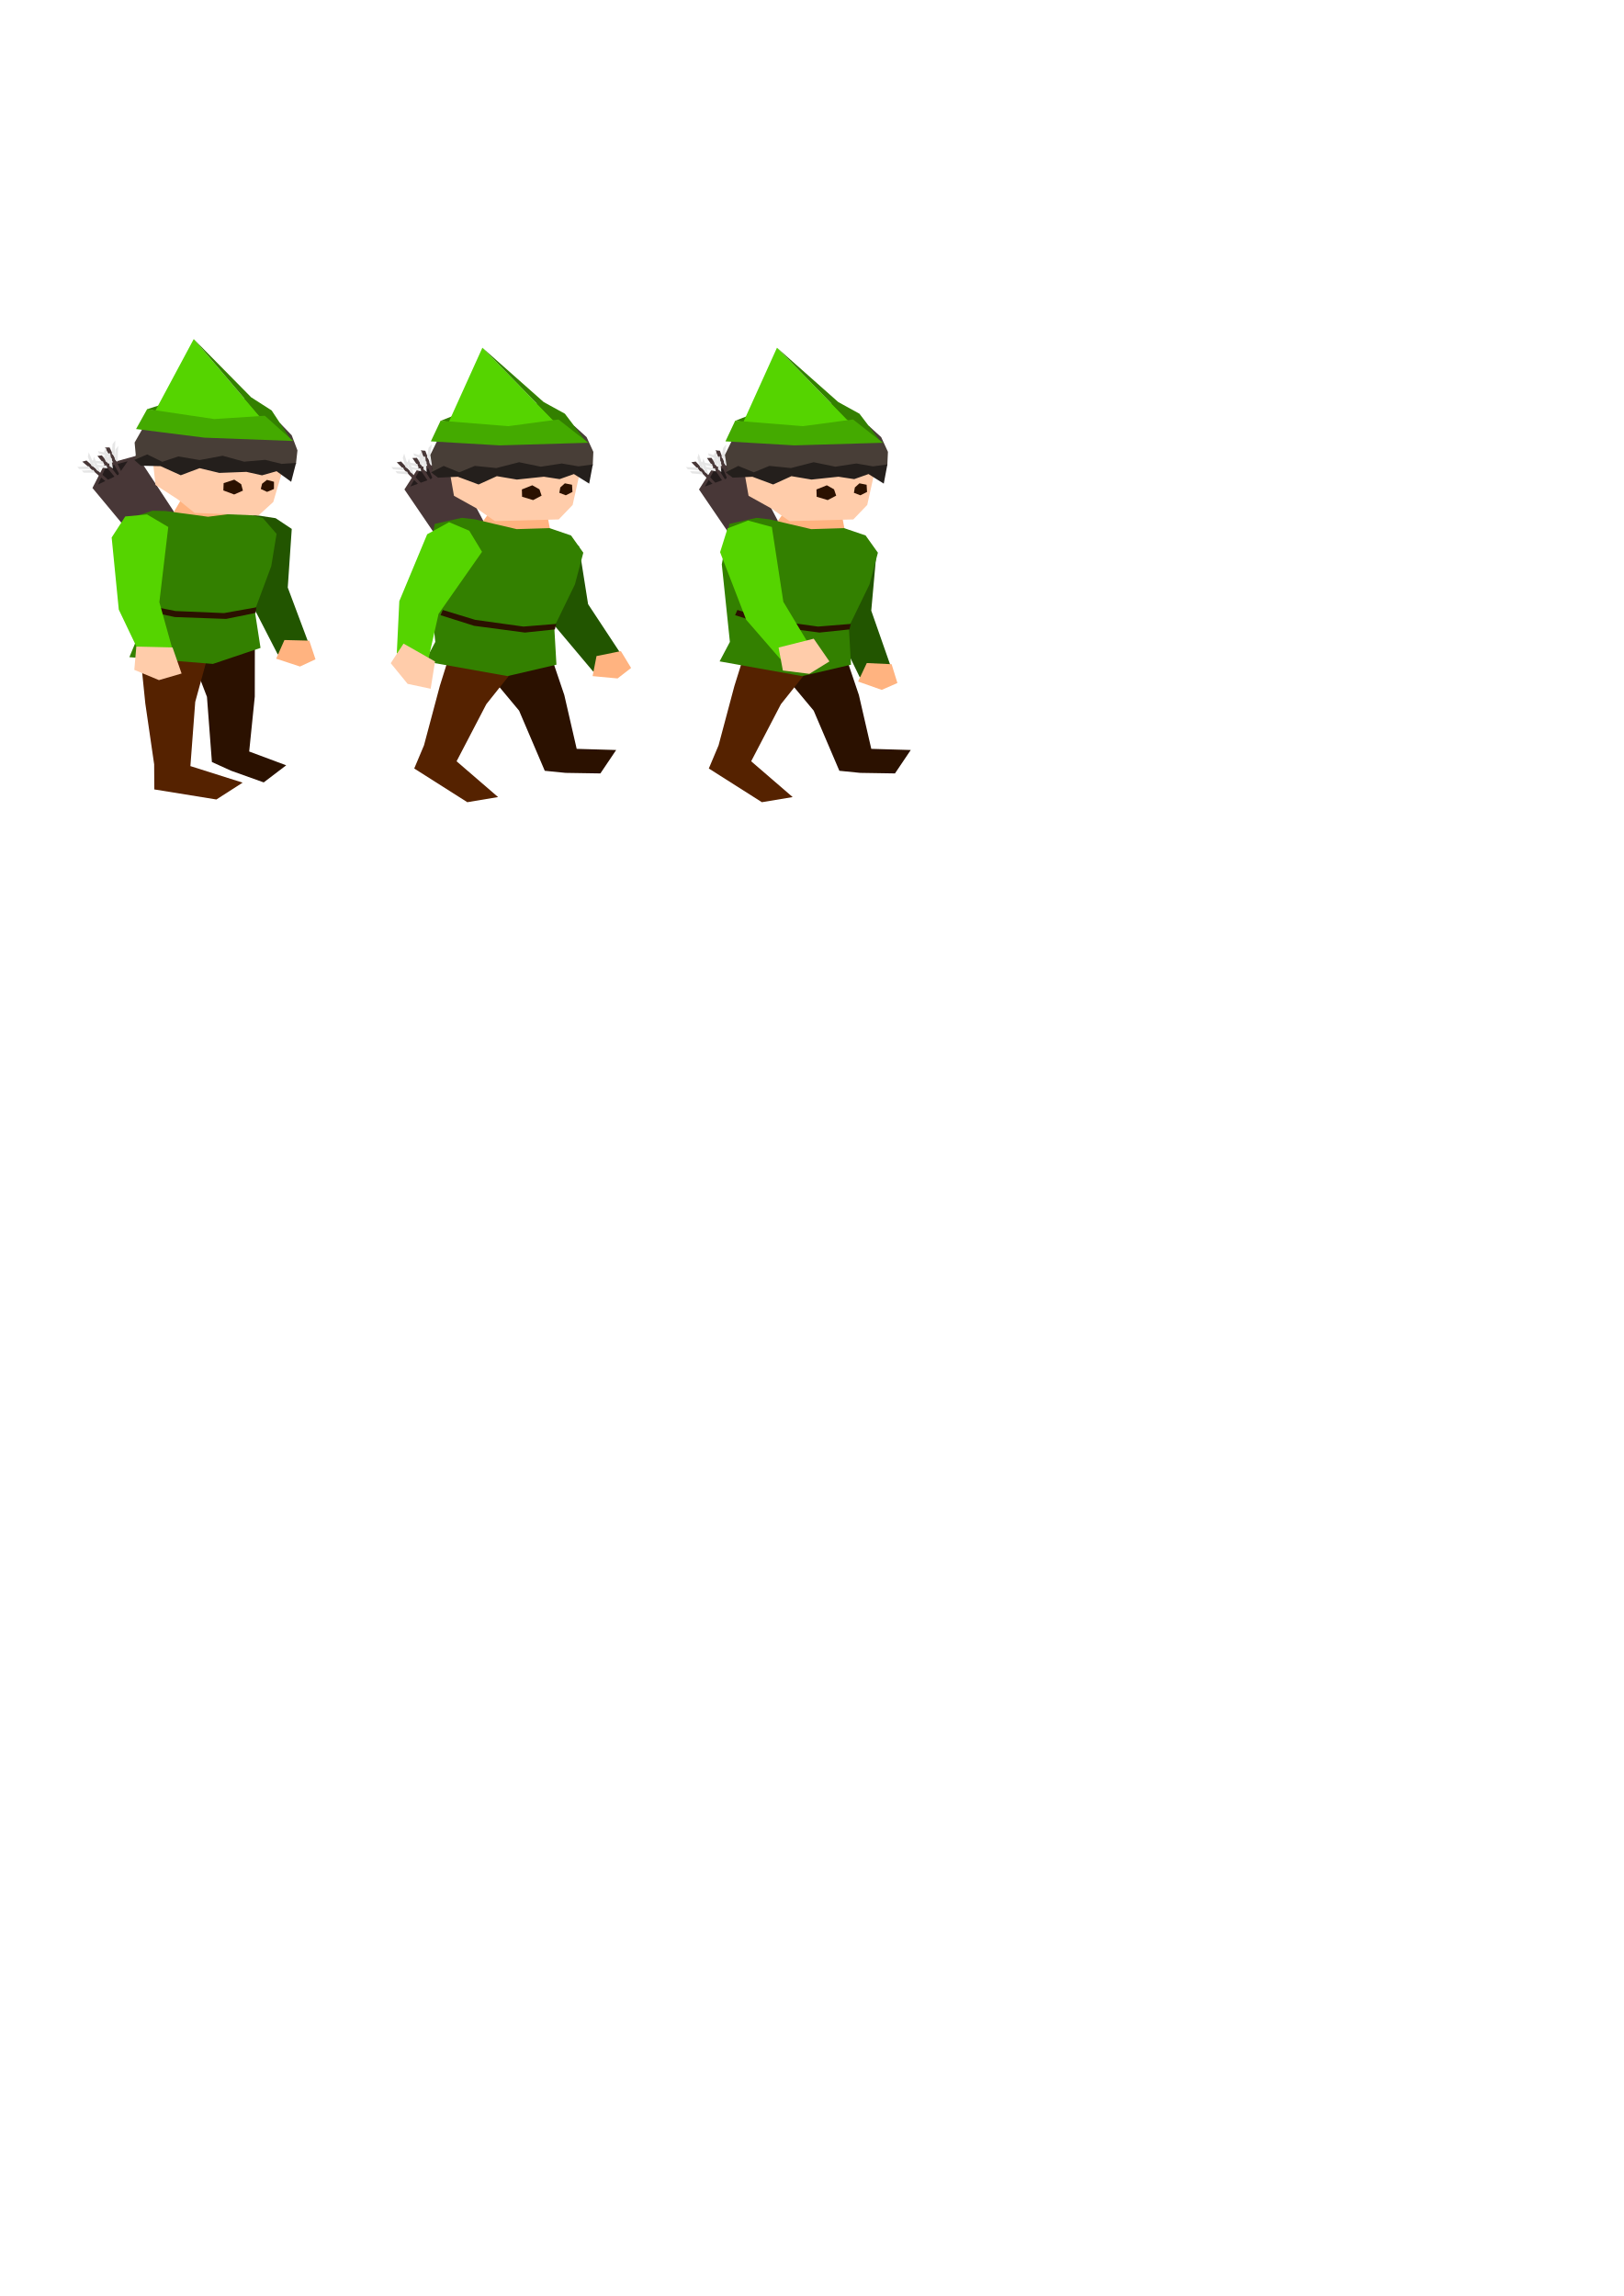
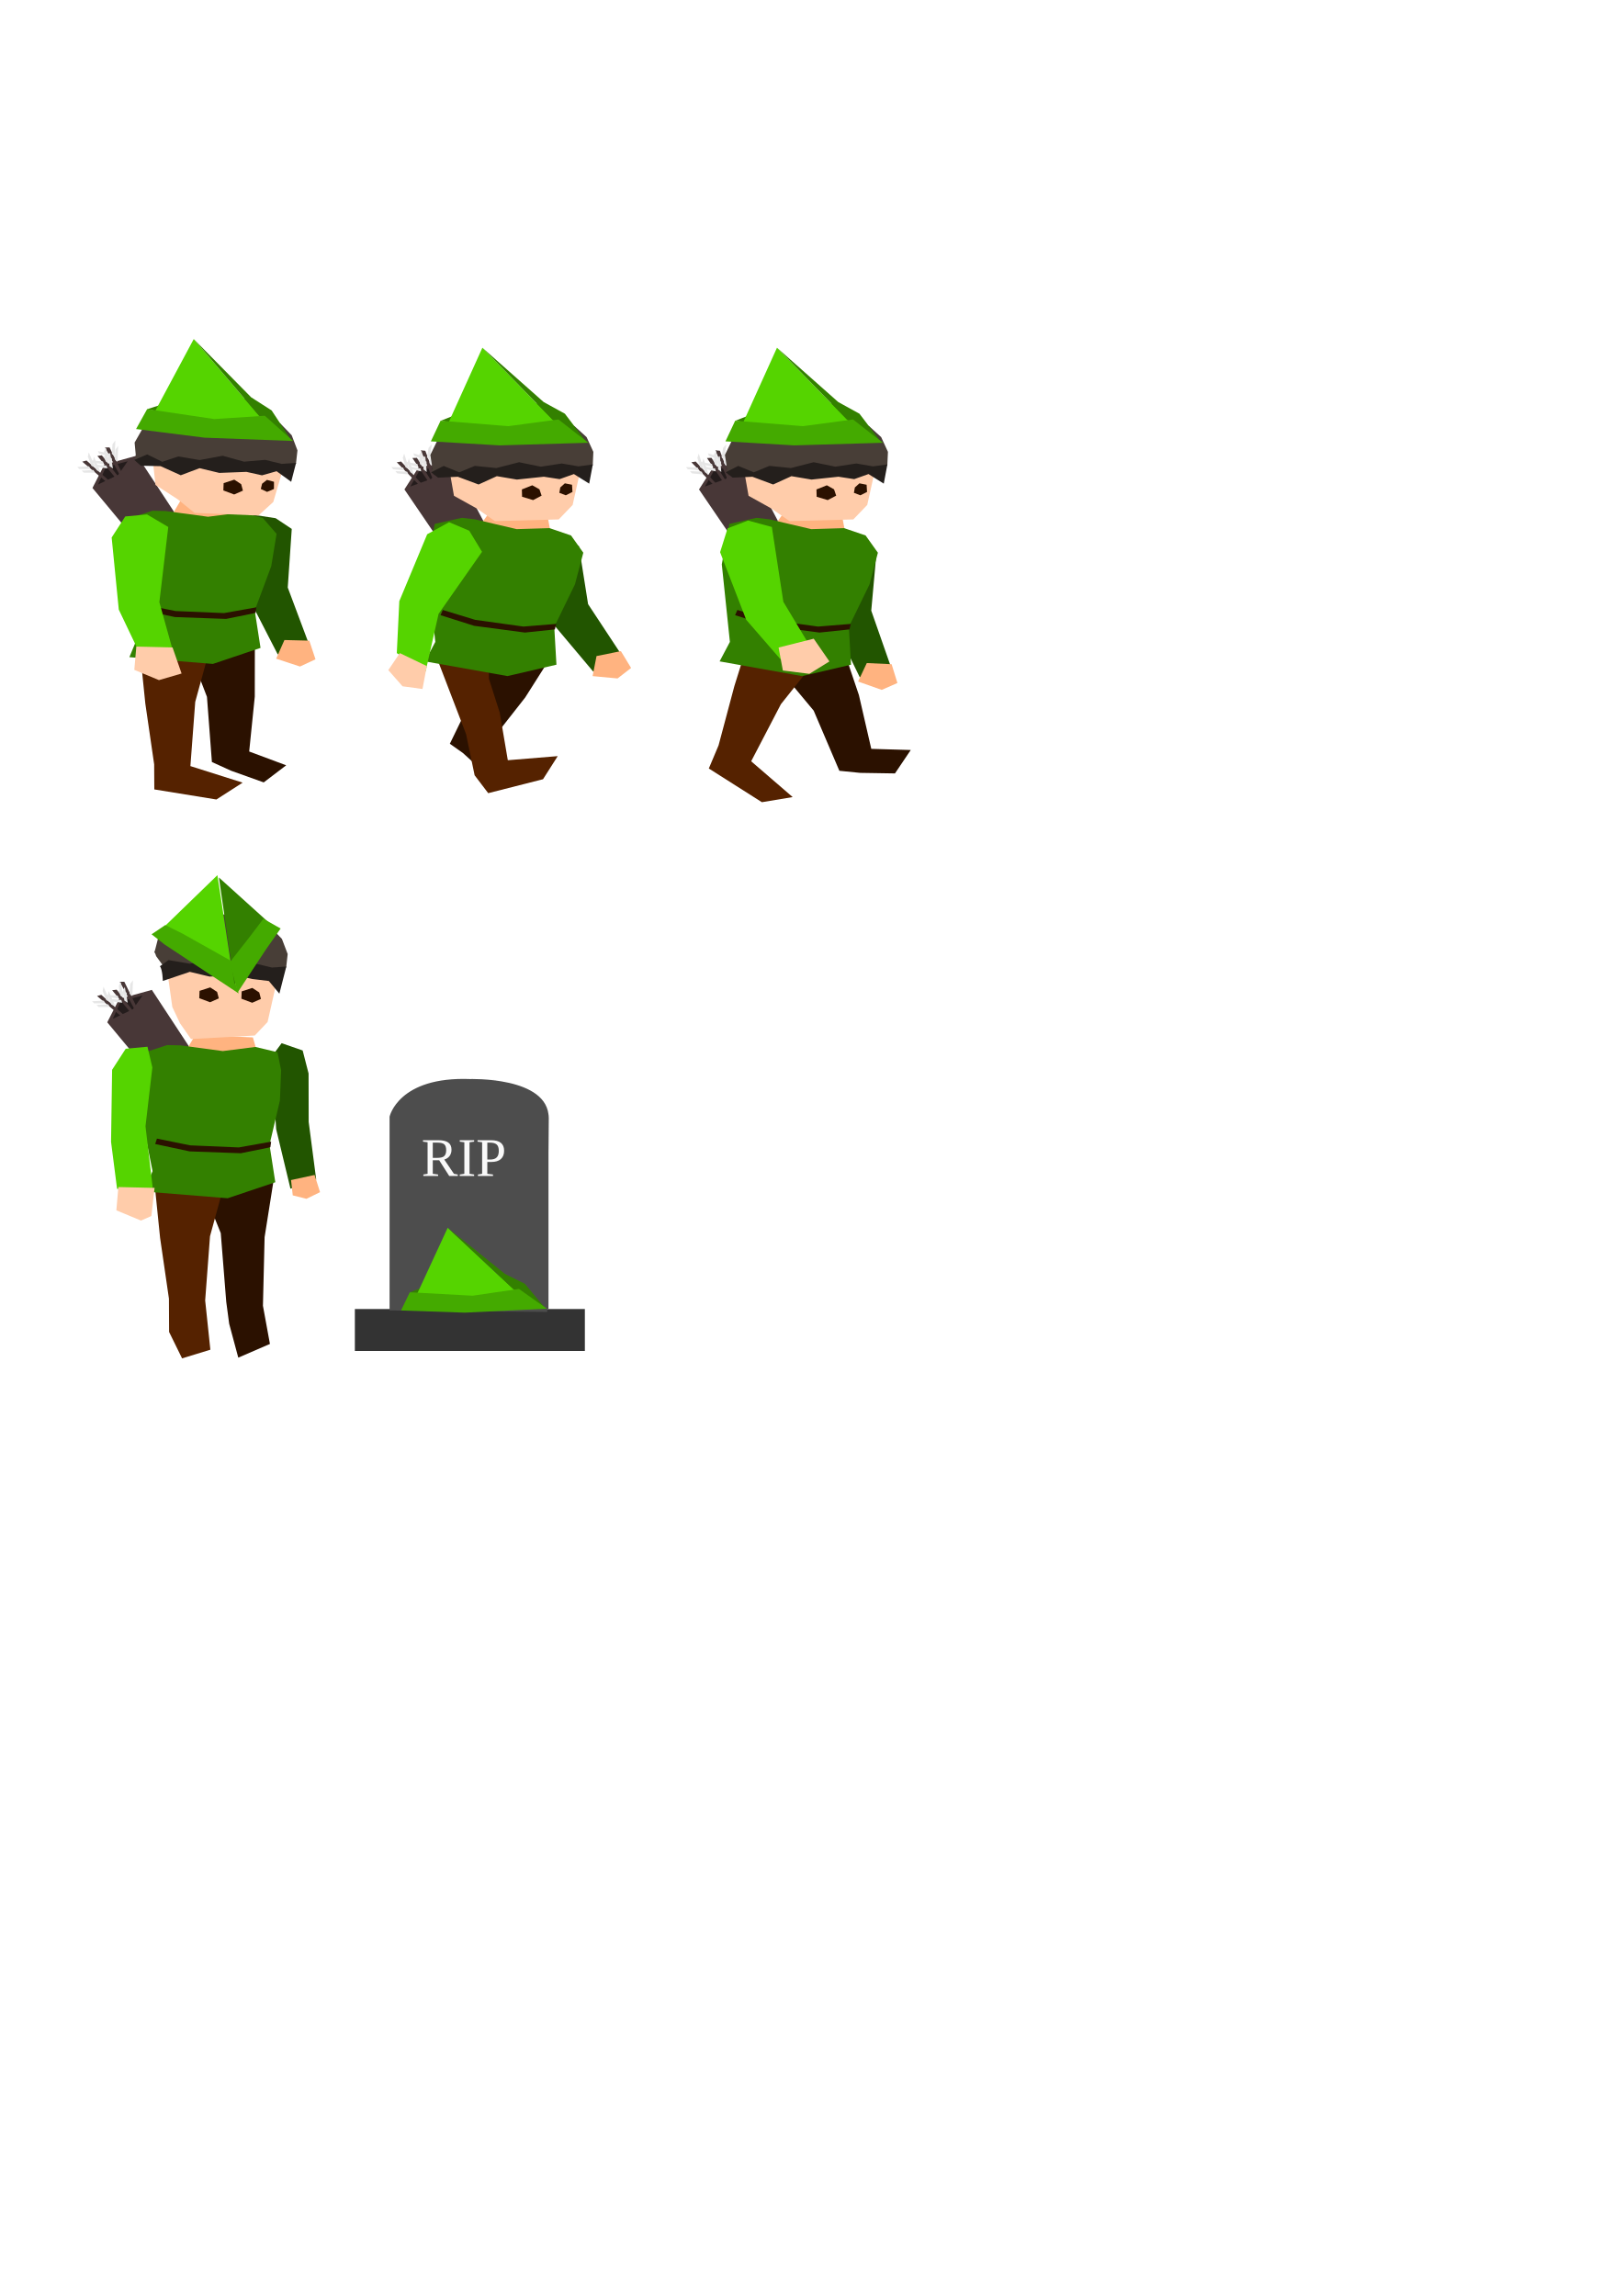
<svg xmlns="http://www.w3.org/2000/svg" width="210mm" height="297mm" viewBox="0 0 210 297" version="1.1" id="svg1">
  <defs id="defs1">
    <rect x="246.899" y="118.929" width="18.778" height="47.293" id="rect21" />
  </defs>
  <g id="layer5" transform="matrix(0.9848077,-0.132193,0.1736482,0.7497037,24.42677,36.00826)" style="fill:#ffe6d5">
    <g id="layer12" transform="rotate(10,75.85086,-134.032)" style="fill:#ffe6d5">
      <path style="fill:#483737;stroke-width:0.265" d="m 11.959,46.752 1.546,-3.972 4.221,-1.537 15.304,30.597 -1.01,1.764 -3.211,-0.227" id="path8" />
      <path style="fill:#241c1c;stroke-width:0.265" d="m 13.706,43.174 -1.026,2.988 2.616,-1.65 1.214,-2.295" id="path9" />
    </g>
    <g id="layer6" transform="rotate(-10,79.30337,257.4015)">
      <path style="fill:#483737;stroke-width:0.265" d="m 22.292,14.695 2.277,5.595 0.293,-0.26 -1.984,-5.335" id="path10" />
      <path style="fill:#e6e6e6;stroke-width:0.221" d="m 23.262,14.142 -0.091,1.626 0.364,0.455 0.091,-2.732" id="path11" />
      <path style="fill:#e6e6e6;stroke-width:0.221" d="m 23.635,15.066 -0.091,1.626 0.364,0.455 0.091,-2.732" id="path11-5" />
      <path style="fill:#e6e6e6;stroke-width:0.224" d="m 22.845,15.733 0.033,0.49 -1.366,-0.49 -0.13,-0.42" id="path12" />
      <path style="fill:#e6e6e6;stroke-width:0.224" d="m 23.171,16.516 0.033,0.49 -1.366,-0.49 -0.13,-0.42" id="path12-1" />
    </g>
    <g id="layer6-2" transform="rotate(10,101.6082,11.78154)">
      <path style="fill:#483737;stroke-width:0.265" d="m -11.345,46.556 2.277,5.595 0.293,-0.26 -1.984,-5.335" id="path10-3" />
      <path style="fill:#e6e6e6;stroke-width:0.221" d="m -10.376,46.003 -0.091,1.626 0.364,0.455 0.091,-2.732" id="path11-2" />
      <path style="fill:#e6e6e6;stroke-width:0.221" d="m -10.002,46.927 -0.091,1.626 0.364,0.455 0.091,-2.732" id="path11-5-2" />
      <path style="fill:#e6e6e6;stroke-width:0.224" d="m -10.792,47.595 0.033,0.49 -1.366,-0.49 -0.13,-0.42" id="path12-16" />
      <path style="fill:#e6e6e6;stroke-width:0.224" d="m -10.466,48.378 0.033,0.49 -1.366,-0.49 -0.13,-0.42" id="path12-1-8" />
    </g>
    <g id="layer6-2-1" transform="translate(-9.488648,-5.120623)">
      <path style="fill:#483737;stroke-width:0.265" d="m -7.403,32.781 2.277,5.595 0.293,-0.26 -1.984,-5.335" id="path10-3-8" />
      <path style="fill:#e6e6e6;stroke-width:0.221" d="m -6.434,32.228 -0.091,1.626 0.364,0.455 0.091,-2.732" id="path11-2-9" />
      <path style="fill:#e6e6e6;stroke-width:0.221" d="m -6.06,33.152 -0.091,1.626 0.364,0.455 0.091,-2.732" id="path11-5-2-2" />
      <path style="fill:#e6e6e6;stroke-width:0.224" d="m -6.85,33.819 0.033,0.49 -1.366,-0.49 -0.13,-0.42" id="path12-16-7" />
      <path style="fill:#e6e6e6;stroke-width:0.224" d="m -6.524,34.603 0.033,0.49 -1.366,-0.49 -0.13,-0.42" id="path12-1-8-9" />
    </g>
  </g>
  <g id="layer3" style="fill:#ffe6d5" transform="matrix(1,0,0,0.694527,0,35.2284)">
    <path style="fill:#2b1100;fill-opacity:1;stroke-width:0.34" d="m 22.959,64.793 3.807,14.268 0.64,12.141 2.461,1.613 4.24,2.184 2.908,-3.185 -4.787,-2.569 0.724,-10.229 0.01,-9.441" id="path28-9" />
    <path style="fill:#552200;fill-opacity:1;stroke-width:0.331" d="m 17.975,68.728 0.819,11.574 1.144,11.331 0.02,4.673 8.029,1.875 3.394,-3.137 -6.756,-3.081 0.625,-11.957 2.046,-10.758" id="path28" />
  </g>
  <g id="layer2" style="fill:#ffe6d5" transform="matrix(0.8700676,0,0,0.6101916,13.75449,40.00578)">
    <path style="fill:#ffb380;fill-opacity:1;stroke-width:0.257" d="m 11.045,40.524 -2.37,5.696 1.214,5.525 8.619,-0.444 2.325,-4.02 -1.248,-6.199" id="path25" />
    <g id="layer11" style="fill:#ffe6d5">
      <path style="fill:#225500;fill-opacity:1;stroke-width:0.384" d="m 27.56,46.563 -0.594,12.426 3.551,13.518 -5.043,0.65 -4.864,-13.497 -0.691,-15.321 2.113,-0.73 3.127,0.678" id="path27-7-5" />
      <path style="fill:#ffb380;stroke-width:0.285" d="m 26.473,70.118 3.693,0.128 0.923,3.958 -2.308,1.532 -3.539,-1.66" id="path1-8" />
    </g>
    <path style="fill:#338000;fill-opacity:1;stroke-width:0.265" d="m 19.962,43.107 3.279,1.115 2.063,3.389 -0.79,6.85 -2.457,9.39 0.861,7.937 -7.081,3.393 -12.412,-1.43 1.247,-4.316 -2.302,-16.214 0.541,-8.68 3.937,-1.831 1.955,0.059 6.307,1.215 z" id="path26" />
    <path style="fill:#2b1100;stroke-width:0.303" d="m 22.298,63.186 -4.804,1.222 -7.235,-0.438 -4.935,-1.432 -0.262,1.148 5.129,1.563 7.607,0.393 4.388,-1.271" id="path13" />
    <g id="layer10" transform="matrix(1.149336,0,0,1.138211,-15.80853,-7.829305)">
      <path style="fill:#55d400;fill-opacity:1;stroke-width:0.398" d="m 21.762,47.428 -1.15,14.001 2.047,10.593 -4.401,-0.462 -2.895,-8.746 -0.921,-13.43 1.758,-3.915 2.817,-0.377" id="path27-7" />
      <path style="fill:#ffccaa;stroke-width:0.356" d="m 17.631,69.702 4.684,0.157 1.171,4.859 -2.928,1.23 -3.188,-1.907" id="path1" />
    </g>
  </g>
  <g id="layer1" style="display:inline;fill:#ffe6d5" transform="matrix(1,0,0,0.694527,0,35.2284)">
    <path style="fill:#ffccaa;fill-opacity:1;stroke-width:0.238" d="m 19.605,32.904 14.048,-2.549 3.208,4.983 -1.517,7.434 -1.921,2.519 -8.252,-0.486 -2.217,-2.563 -2.845,-2.649 z" id="path22" />
    <g id="layer8" style="display:inline">
      <path style="display:inline;fill:#483e37;fill-opacity:1;stroke-width:0.302" d="m 17.41,31.704 0.143,2.244 -0.063,1.129 3.311,0.842 2.624,-0.429 2.527,0.486 3.129,-0.138 2.542,0.183 2.544,-0.468 1.901,0.263 2.21,-0.16 0.194,-2.497 -0.746,-2.822 -1.463,-2.185 -1.706,-1.001 -2.067,-1.041 -2.83,-0.388 -2.55,0.027 -2.814,-0.449 -4.069,0.917 -1.499,2.154" id="path24" />
      <path style="display:inline;fill:#241f1c;stroke-width:0.257" d="m 19.039,33.909 -1.675,1.024 0.849,1.085 2.559,0.081 2.608,1.694 2.431,-1.317 2.556,0.88 3.506,-0.194 2.013,0.646 1.887,-0.765 1.887,1.97 0.633,-3.526 -1.87,0.185 -2.127,-0.745 -2.733,0.335 -2.762,-1.102 -2.985,0.799 -2.76,-0.671 -2.071,0.999" id="path2" />
    </g>
    <g id="layer9">
      <path style="display:inline;fill:#2b1100;stroke-width:0.425" d="m 28.924,39.256 1.378,-0.643 0.891,0.839 0.223,1.205 -1.132,0.719 -1.397,-0.755" id="path14" />
      <path style="display:inline;fill:#2b1100;stroke-width:0.346" d="m 35.437,39.01 -0.912,-0.354 -0.626,0.709 -0.17,0.984 0.813,0.541 0.888,-0.538" id="path14-1" />
    </g>
  </g>
  <g id="layer4" transform="matrix(0.8661781,0,0,0.9343681,16.21013,23.64529)" style="display:inline">
    <path style="fill:#338000;stroke-width:0.265" d="m 3.25,31.346 2.098,-0.625 13.551,-0.956 2.944,1.748 2.944,4.14 -12.707,-2.683 z" id="path6" />
    <path style="display:inline;fill:#55d400;stroke-width:0.294" d="m 10.214,21.635 11.175,12.158 -18.223,0.041" id="path4" />
    <path style="display:inline;fill:#44aa00;stroke-width:0.265" d="m 3.258,31.329 -1.656,2.76 10.213,1.196 13.249,0.46 -1.472,-1.196 -2.76,-2.3 -7.545,0.46 z" id="path5" />
    <path style="display:inline;fill:#338000;stroke-width:0.265" d="m 19.107,29.995 -8.894,-8.362 9.808,10.67 z" id="path7" />
  </g>
  <g id="layer7" transform="translate(0.5291666,0.5291666)">
    <path style="display:inline;fill:#225500;fill-opacity:1;stroke-width:0.28" d="m 74.346,70.114 1.184,7.507 4.848,7.354 -4.19,1.363 -5.959,-7.087 -2.666,-8.981 1.693,-0.843 2.744,-0.202" id="path27-7-5-8" />
    <path style="display:inline;fill:#483737;stroke-width:0.231" d="m 51.778,62.783 1.828,-2.862 4.314,-0.761 13.008,24.649 -1.134,1.24 -3.18,-0.479" id="path8-8" />
    <path style="display:inline;fill:#241c1c;stroke-width:0.231" d="m 53.777,60.239 -1.238,2.167 2.724,-1.001 1.375,-1.623" id="path9-8" />
    <path style="display:inline;fill:#483737;stroke-width:0.231" d="m 50.789,59.271 3.709,3.782 0.21,-0.243 -3.357,-3.637" id="path10-2" />
    <path style="display:inline;fill:#e6e6e6;stroke-width:0.193" d="m 51.569,58.695 0.355,1.227 0.474,0.277 -0.656,-2.051" id="path11-4" />
    <path style="display:inline;fill:#e6e6e6;stroke-width:0.193" d="m 52.179,59.32 0.355,1.227 0.474,0.277 -0.656,-2.051" id="path11-5-5" />
    <path style="display:inline;fill:#e6e6e6;stroke-width:0.196" d="m 51.602,59.951 0.165,0.36 -1.445,-0.134 -0.239,-0.291" id="path12-5" />
    <path style="display:inline;fill:#e6e6e6;stroke-width:0.196" d="m 52.128,60.479 0.165,0.36 -1.445,-0.134 -0.239,-0.291" id="path12-1-1" />
    <path style="display:inline;fill:#483737;stroke-width:0.231" d="m 53.896,57.722 1.859,4.458 0.31,-0.169 -1.587,-4.232" id="path10-3-7" />
    <path style="display:inline;fill:#e6e6e6;stroke-width:0.193" d="m 54.901,57.396 -0.209,1.224 0.33,0.38 0.29,-2.062" id="path11-2-1" />
    <path style="display:inline;fill:#e6e6e6;stroke-width:0.193" d="m 55.206,58.131 -0.209,1.224 0.33,0.38 0.29,-2.062" id="path11-5-2-1" />
    <path style="display:inline;fill:#e6e6e6;stroke-width:0.196" d="m 54.371,58.562 -0.003,0.375 -1.324,-0.502 -0.099,-0.331" id="path12-16-5" />
    <path style="display:inline;fill:#e6e6e6;stroke-width:0.196" d="m 54.638,59.186 -0.003,0.375 -1.324,-0.502 -0.099,-0.331" id="path12-1-8-2" />
    <path style="display:inline;fill:#483737;stroke-width:0.231" d="m 52.807,58.719 2.827,4.183 0.264,-0.209 -2.51,-3.996" id="path10-3-8-7" />
    <path style="display:inline;fill:#e6e6e6;stroke-width:0.193" d="m 53.713,58.26 0.074,1.244 0.408,0.334 -0.186,-2.088" id="path11-2-9-6" />
    <path style="display:inline;fill:#e6e6e6;stroke-width:0.193" d="m 54.178,58.951 0.074,1.244 0.408,0.334 -0.186,-2.088" id="path11-5-2-2-1" />
    <path style="display:inline;fill:#e6e6e6;stroke-width:0.196" d="m 53.461,59.49 0.082,0.373 -1.406,-0.323 -0.172,-0.316" id="path12-16-7-4" />
    <path style="display:inline;fill:#e6e6e6;stroke-width:0.196" d="m 53.863,60.075 0.082,0.373 -1.406,-0.323 -0.172,-0.316" id="path12-1-8-9-2" />
-     <path style="display:inline;fill:#2b1100;fill-opacity:1;stroke-width:0.283" d="m 59.815,83.242 6.793,8.157 3.32,7.778 2.69,0.269 4.503,0.072 2.041,-3.03 -5.106,-0.149 -1.601,-6.959 -2.101,-6.212" id="path28-9-3" />
-     <path style="display:inline;fill:#552200;fill-opacity:1;stroke-width:0.276" d="m 58.769,80.494 -2.415,7.711 -2.049,7.684 -1.26,2.991 6.866,4.36 3.978,-0.665 -5.366,-4.629 3.847,-7.386 4.825,-6.061" id="path28-2" />
+     <path style="display:inline;fill:#2b1100;fill-opacity:1;stroke-width:0.283" d="m 64.226,76.007 -2.076,10.411 -4.499,9.263 1.684,1.19 3.107,2.827 3.64,-0.317 -3.093,-4.066 4.407,-5.619 3.512,-5.538" id="path28-9-3" />
+     <path style="display:inline;fill:#552200;fill-opacity:1;stroke-width:0.276" d="m 55.8,84.134 3.947,10.288 1.108,5.334 1.758,2.315 7.09,-1.804 1.901,-2.987 -6.456,0.529 -1.046,-6.162 -1.396,-4.378 -0.084,-4.43" id="path28-2" />
    <path style="display:inline;fill:#ffb380;fill-opacity:1;stroke-width:0.187" d="m 62.977,65.477 -2.385,3.263 0.73,3.457 7.49,0.447 2.249,-2.249 -0.719,-3.869" id="path25-2" />
    <path style="display:inline;fill:#338000;fill-opacity:1;stroke-width:0.193" d="m 70.549,67.787 2.775,0.95 1.589,2.23 -1.083,4.095 -2.675,5.499 0.283,4.892 -6.331,1.472 -10.667,-1.901 1.331,-2.518 -1.047,-10.04 0.975,-5.227 3.517,-0.784 1.689,0.198 5.391,1.263 z" id="path26-1" />
    <path style="display:inline;fill:#2b1100;stroke-width:0.22" d="m 71.401,80.177 -4.232,0.343 -6.241,-0.868 -4.19,-1.28 -0.294,0.675 4.351,1.376 6.565,0.872 3.875,-0.407" id="path13-6" />
    <path style="display:inline;fill:#ffb380;stroke-width:0.208" d="m 76.622,84.337 3.15,-0.639 1.321,2.176 -1.75,1.358 -3.228,-0.302" id="path1-8-5" />
    <path style="display:inline;fill:#55d400;fill-opacity:1;stroke-width:0.332" d="m 61.812,70.851 -5.616,8.021 -1.68,7.449 -3.725,-2.366 0.325,-6.721 3.604,-8.653 2.836,-1.563 2.605,1.103" id="path27-7-7" />
-     <path style="display:inline;fill:#ffccaa;stroke-width:0.296" d="m 51.662,82.725 4.075,2.313 -0.566,3.527 -2.983,-0.633 -2.181,-2.676" id="path1-6" />
+     <path style="display:inline;fill:#ffccaa;stroke-width:0.252" d="m 51.18,83.954 3.495,1.678 -0.562,2.963 -2.58,-0.348 -1.842,-2.092" id="path1-6" />
    <path style="display:inline;fill:#ffccaa;fill-opacity:1;stroke-width:0.198" d="m 57.373,59.006 13.897,-2.708 3.432,3.238 -1.168,5.253 -1.8,1.874 -8.256,0.216 -2.332,-1.627 -2.961,-1.645 z" id="path22-1" />
    <path style="display:inline;fill:#483e37;fill-opacity:1;stroke-width:0.252" d="m 55.127,58.322 0.247,1.545 -0.011,0.787 3.343,0.362 2.599,-0.473 2.544,0.168 3.116,-0.305 2.545,-0.043 2.517,-0.495 1.909,0.055 2.198,-0.259 0.078,-1.744 -0.875,-1.906 -1.561,-1.416 -1.749,-0.579 -2.111,-0.583 -2.841,-0.08 -2.543,0.189 -2.829,-0.123 -4.017,0.908 -1.396,1.593" id="path24-8" />
    <path style="display:inline;fill:#241f1c;stroke-width:0.214" d="m 56.855,59.741 -1.624,0.822 0.898,0.695 2.557,-0.115 2.681,0.999 2.364,-1.075 2.591,0.439 3.489,-0.369 2.039,0.313 1.847,-0.657 1.975,1.238 0.468,-2.486 -1.857,0.254 -2.157,-0.373 -2.711,0.415 -2.807,-0.579 -2.941,0.754 -2.785,-0.28 -2.02,0.831" id="path2-9" />
    <path style="display:inline;fill:#2b1100;stroke-width:0.354" d="m 66.967,62.783 1.345,-0.538 0.928,0.521 0.278,0.82 -1.096,0.574 -1.429,-0.43" id="path14-2" />
    <path style="display:inline;fill:#2b1100;stroke-width:0.289" d="m 73.454,62.176 -0.927,-0.184 -0.592,0.533 -0.124,0.694 0.837,0.321 0.861,-0.433" id="path14-1-7" />
    <path style="display:inline;fill:#338000;stroke-width:0.238" d="m 56.449,53.909 1.774,-0.704 11.652,-1.678 2.654,1.459 2.804,3.689 -11.15,-1.763 z" id="path6-9" />
    <path style="display:inline;fill:#55d400;stroke-width:0.265" d="m 61.859,44.452 10.42,10.685 -15.746,1.096" id="path4-5" />
    <path style="display:inline;fill:#44aa00;stroke-width:0.238" d="m 56.455,53.893 -1.258,2.669 8.901,0.522 11.479,-0.34 -1.347,-1.03 -2.53,-1.984 -6.491,0.867 z" id="path5-4" />
    <path style="display:inline;fill:#338000;stroke-width:0.238" d="M 70.068,51.729 61.858,44.45 l 9.144,9.378 z" id="path7-3" />
+   </g>
+   <g id="layer14">
+     <path style="fill:#483737;stroke-width:0.231" d="m 13.871,132.241 1.546,-3.024 4.221,-1.17 15.304,23.293 -1.01,1.343 -3.211,-0.172" id="path8-1" />
+     <path style="fill:#241c1c;stroke-width:0.231" d="m 15.618,129.517 -1.026,2.275 2.616,-1.256 1.214,-1.747" id="path9-84" />
+     <path style="fill:#483737;stroke-width:0.231" d="m 12.551,128.84 4.053,3.41 0.186,-0.262 -3.689,-3.3" id="path10-9" />
+     <path style="fill:#e6e6e6;stroke-width:0.193" d="m 13.273,128.192 0.471,1.187 0.498,0.231 -0.849,-1.978" id="path11-6" />
+     <path style="fill:#e6e6e6;stroke-width:0.193" d="m 13.94,128.756 0.471,1.187 0.498,0.231 -0.849,-1.978" id="path11-5-3" />
+     <path style="fill:#e6e6e6;stroke-width:0.196" d="m 13.426,129.439 0.198,0.342 -1.452,0.005 -0.266,-0.267" id="path12-7" />
+     <path style="fill:#e6e6e6;stroke-width:0.196" d="m 13.999,129.914 0.198,0.342 -1.452,0.005 -0.266,-0.267" id="path12-1-88" />
+     <path style="fill:#483737;stroke-width:0.231" d="m 15.496,127.001 2.277,4.259 0.293,-0.198 -1.984,-4.061" id="path10-3-2" />
+     <path style="fill:#e6e6e6;stroke-width:0.193" d="m 16.839,127.283 -0.091,1.238 0.364,0.347 0.091,-2.08" id="path11-5-2-3" />
+     <path style="fill:#e6e6e6;stroke-width:0.196" d="m 16.374,128.387 0.033,0.373 -1.366,-0.373 -0.13,-0.32" id="path12-1-8-8" />
+     <path style="fill:#483737;stroke-width:0.231" d="m 14.507,128.097 3.214,3.894 0.243,-0.234 -2.881,-3.737" id="path10-3-8-4" />
+     <path style="fill:#e6e6e6;stroke-width:0.193" d="m 15.365,127.554 0.193,1.231 0.438,0.293 -0.385,-2.061" id="path11-2-9-0" />
+     <path style="fill:#e6e6e6;stroke-width:0.193" d="m 15.893,128.198 0.193,1.231 0.438,0.293 -0.385,-2.061" id="path11-5-2-2-7" />
+     <path style="fill:#e6e6e6;stroke-width:0.196" d="m 15.231,128.802 0.117,0.363 -1.431,-0.187 -0.201,-0.298" id="path12-16-7-6" />
+     <path style="fill:#e6e6e6;stroke-width:0.196" d="m 15.688,129.346 0.117,0.363 -1.431,-0.187 -0.201,-0.298" id="path12-1-8-9-3" />
+     <path style="fill:#2b1100;fill-opacity:1;stroke-width:0.305" d="m 24.342,149.083 4.21,10.429 0.708,8.875 0.38,2.85 1.178,4.381 4.093,-1.771 -0.904,-4.941 0.215,-8.869 1.181,-7.458" id="path28-9-6" />
+     <path style="fill:#552200;fill-opacity:1;stroke-width:0.276" d="m 19.886,152.081 0.819,8.039 1.144,7.869 0.02,4.304 1.679,3.419 3.659,-1.12 -0.671,-6.373 0.625,-8.304 2.046,-7.472" id="path28-1" />
+     <path style="fill:#ffb380;fill-opacity:1;stroke-width:0.187" d="m 25.276,133.852 -2.062,3.476 1.057,3.371 7.499,-0.271 2.023,-2.453 -1.086,-3.782" id="path25-5" />
+     <path style="fill:#225500;fill-opacity:1;stroke-width:0.28" d="m 39.91,138.86 0.013,6.259 0.973,7.455 -3.329,1.19 -1.851,-7.706 -0.601,-9.349 1.309,-1.768 2.72,0.943" id="path27-7-5-0" />
+     <path style="fill:#338000;fill-opacity:1;stroke-width:0.193" d="m 33.034,135.428 2.853,0.68 0.472,2.333 -0.158,3.915 -1.344,5.73 0.749,4.843 -6.161,2.07 -10.8,-0.872 1.085,-2.634 -2.002,-9.894 0.471,-5.297 3.426,-1.117 1.701,0.036 5.487,0.741 z" id="path26-4" />
+     <path style="fill:#2b1100;stroke-width:0.22" d="m 35.067,147.68 -4.18,0.746 -6.295,-0.268 -4.293,-0.874 -0.228,0.7 4.462,0.954 6.618,0.24 3.818,-0.776" id="path13-2" />
+     <path style="fill:#ffb380;stroke-width:0.187" d="m 37.641,152.647 3.048,-0.659 0.704,2.224 -1.76,0.861 -1.771,-0.445" id="path1-8-9" />
+     <path style="fill:#55d400;fill-opacity:1;stroke-width:0.332" d="m 19.705,138.081 -0.886,7.607 0.988,8.415 -4.665,-0.321 -0.779,-6.074 0.137,-9.328 1.758,-2.719 2.817,-0.262" id="path27-7-73" />
+     <path style="fill:#ffccaa;stroke-width:0.296" d="m 15.309,153.551 4.684,0.109 -0.416,3.639 -1.34,0.59 -3.188,-1.325" id="path1-7" />
+     <path style="display:inline;fill:#ffccaa;fill-opacity:1;stroke-width:0.198" d="m 21.517,124.818 11.666,-0.447 2.414,3.461 -0.988,4.369 -1.657,1.749 -8.252,0.456 -1.423,-2.044 -0.992,-2.104 z" id="path22-2" />
+     <path style="display:inline;fill:#483e37;fill-opacity:1;stroke-width:0.252" d="m 20.115,122.663 c -0.256,1.049 -0.216,0.02 0.079,1.02 l 1.194,1.643 0.772,-0.298 2.527,0.338 3.129,-0.096 2.542,0.127 2.544,-0.325 1.901,0.183 2.21,-0.111 0.194,-1.734 -0.746,-1.96 -1.463,-1.518 -1.706,-0.695 -2.067,-0.723 -2.83,-0.27 -2.55,0.018 -2.285,0.746 -1.952,0.637 -0.97,0.967" id="path24-6" />
+     <path style="display:inline;fill:#241f1c;stroke-width:0.214" d="m 20.686,124.988 c 0.343,0.439 0.372,1.904 0.372,1.904 l 3.489,-1.179 2.556,0.611 3.506,-0.135 2.013,0.449 2.152,0.262 1.358,1.633 0.898,-3.507 -1.87,0.129 -2.127,-0.517 -2.733,0.233 -2.762,-0.766 -2.985,0.555 -2.76,-0.466" id="path2-0" />
+     <path style="display:inline;fill:#2b1100;stroke-width:0.354" d="m 25.809,128.172 1.378,-0.446 0.891,0.583 0.223,0.837 -1.132,0.499 -1.397,-0.524" id="path14-16" />
+     <path style="display:inline;fill:#2b1100;stroke-width:0.354" d="m 31.258,128.24 1.378,-0.446 0.891,0.583 0.223,0.837 -1.132,0.499 -1.397,-0.524" id="path14-16-4" />
+     <path style="display:inline;fill:#55d400;stroke-width:0.265" d="m 28.119,113.207 2.114,13.874 -9.963,-6.266" id="path4-54" />
+     <path style="display:inline;fill:#44aa00;stroke-width:0.238" d="m 21.376,119.663 -1.772,1.193 1.685,1.32 9.58,6.332 -0.508,-1.618 -0.396,-2.55 -6.335,-3.559 z" id="path5-1" />
+     <path style="display:inline;fill:#338000;stroke-width:0.238" d="m 35.905,120.367 -7.595,-6.861 2.007,13.791 z" id="path7-2-7" />
+     <path style="display:inline;fill:#44aa00;stroke-width:0.238" d="m 36.295,120.108 -2.231,-1.257 -1.868,2.463 -2.474,3.157 1.008,3.912 3.626,-5.506 z" id="path5-1-9" />
+   </g>
+   <g id="layer15">
+     <rect style="fill:#333333;stroke-width:0.285" id="rect1-8" width="29.747" height="5.426" x="45.896" y="169.329" />
+     <path style="fill:#4d4d4d;stroke-width:0.265" d="m 50.386,169.516 v -25.07 c 0,0 1.123,-5.238 10.477,-4.864 9.354,0.374 -0.187,0 -0.187,0 0,0 10.302,-0.377 10.29,5.051 -0.013,5.61 -0.187,10.103 -0.187,10.103 l -10e-7,14.967 z" id="path3-8" />
+     <text xml:space="preserve" style="font-size:7.056px;text-align:start;writing-mode:lr-tb;direction:ltr;text-anchor:start;fill:#f9f9f9;stroke-width:0.265" x="54.502" y="152.117" id="text3-2">
+       <tspan id="tspan3-4" style="fill:#f9f9f9;stroke-width:0.265" x="54.502" y="152.117">RIP</tspan>
+     </text>
+     <rect style="fill:#4d4d4d;stroke-width:0.265" id="rect3" width="3.742" height="25.07" x="67.197" y="144.245" />
+     <g id="layer4-4" transform="matrix(0.7995586,-0.06728769,0.06835022,0.8121843,48.25697,141.9357)" style="display:inline">
+       <path style="fill:#338000;stroke-width:0.265" d="m 3.25,31.346 2.098,-0.625 13.551,-0.956 2.944,1.748 2.944,4.14 -12.707,-2.683 z" id="path6-2" />
+       <path style="display:inline;fill:#55d400;stroke-width:0.294" d="m 10.214,21.635 11.175,12.158 -18.223,0.041" id="path4-3" />
+       <path style="display:inline;fill:#44aa00;stroke-width:0.265" d="m 3.258,31.329 -1.656,2.76 10.213,1.196 13.249,0.46 -1.472,-1.196 -2.76,-2.3 -7.545,0.46 z" id="path5-2" />
+       <path style="display:inline;fill:#338000;stroke-width:0.265" d="m 19.107,29.995 -8.894,-8.362 9.808,10.67 z" id="path7-2" />
+     </g>
  </g>
  <g id="layer13">
    <path style="display:inline;fill:#225500;fill-opacity:1;stroke-width:0.28" d="m 113.366,71.421 -0.683,7.569 2.908,8.315 -4.395,0.3 -4.05,-8.327 -0.395,-9.36 1.848,-0.405 2.711,0.473" id="path27-7-5-8-7" />
    <path style="display:inline;fill:#483737;stroke-width:0.231" d="m 90.407,63.312 1.828,-2.862 4.314,-0.761 13.008,24.649 -1.134,1.24 -3.18,-0.479" id="path8-8-4" />
    <path style="display:inline;fill:#241c1c;stroke-width:0.231" d="m 92.407,60.768 -1.238,2.167 2.724,-1.001 1.375,-1.623" id="path9-8-2" />
    <path style="display:inline;fill:#483737;stroke-width:0.231" d="m 89.418,59.8 3.709,3.782 0.21,-0.243 -3.357,-3.637" id="path10-2-7" />
    <path style="display:inline;fill:#e6e6e6;stroke-width:0.193" d="m 90.198,59.224 0.355,1.227 0.474,0.277 -0.656,-2.051" id="path11-4-7" />
    <path style="display:inline;fill:#e6e6e6;stroke-width:0.193" d="m 90.808,59.849 0.355,1.227 0.474,0.277 -0.656,-2.051" id="path11-5-5-9" />
    <path style="display:inline;fill:#e6e6e6;stroke-width:0.196" d="m 90.232,60.48 0.165,0.36 -1.445,-0.134 -0.239,-0.291" id="path12-5-3" />
    <path style="display:inline;fill:#e6e6e6;stroke-width:0.196" d="m 90.757,61.008 0.165,0.36 -1.445,-0.134 -0.239,-0.291" id="path12-1-1-1" />
    <path style="display:inline;fill:#483737;stroke-width:0.231" d="m 92.525,58.251 1.859,4.458 0.31,-0.169 -1.587,-4.232" id="path10-3-7-9" />
    <path style="display:inline;fill:#e6e6e6;stroke-width:0.193" d="m 93.53,57.925 -0.209,1.224 0.33,0.38 0.29,-2.062" id="path11-2-1-8" />
    <path style="display:inline;fill:#e6e6e6;stroke-width:0.193" d="m 93.835,58.661 -0.209,1.224 0.33,0.38 0.29,-2.062" id="path11-5-2-1-6" />
    <path style="display:inline;fill:#e6e6e6;stroke-width:0.196" d="m 93,59.091 -0.003,0.375 -1.324,-0.502 -0.099,-0.331" id="path12-16-5-5" />
    <path style="display:inline;fill:#e6e6e6;stroke-width:0.196" d="m 93.267,59.715 -0.003,0.375 -1.324,-0.502 -0.099,-0.331" id="path12-1-8-2-0" />
    <path style="display:inline;fill:#483737;stroke-width:0.231" d="m 91.436,59.248 2.827,4.183 0.264,-0.209 -2.51,-3.996" id="path10-3-8-7-2" />
    <path style="display:inline;fill:#e6e6e6;stroke-width:0.193" d="m 92.342,58.79 0.074,1.244 0.408,0.334 -0.186,-2.088" id="path11-2-9-6-8" />
    <path style="display:inline;fill:#e6e6e6;stroke-width:0.193" d="m 92.807,59.48 0.074,1.244 0.408,0.334 -0.186,-2.088" id="path11-5-2-2-1-6" />
    <path style="display:inline;fill:#e6e6e6;stroke-width:0.196" d="m 92.09,60.019 0.082,0.373 -1.406,-0.323 -0.172,-0.316" id="path12-16-7-4-0" />
    <path style="display:inline;fill:#e6e6e6;stroke-width:0.196" d="m 92.493,60.604 0.082,0.373 -1.406,-0.323 -0.172,-0.316" id="path12-1-8-9-2-2" />
    <path style="display:inline;fill:#2b1100;fill-opacity:1;stroke-width:0.283" d="m 98.445,83.771 6.793,8.157 3.32,7.778 2.69,0.269 4.503,0.072 2.041,-3.03 -5.106,-0.149 -1.601,-6.959 -2.101,-6.212" id="path28-9-3-4" />
    <path style="display:inline;fill:#552200;fill-opacity:1;stroke-width:0.276" d="m 97.398,81.023 -2.415,7.711 -2.049,7.684 -1.26,2.991 6.866,4.36 3.978,-0.665 -5.366,-4.629 3.847,-7.386 4.825,-6.061" id="path28-2-8" />
    <path style="display:inline;fill:#ffb380;fill-opacity:1;stroke-width:0.187" d="m 101.606,66.006 -2.385,3.263 0.729,3.457 7.49,0.447 2.249,-2.249 -0.719,-3.869" id="path25-2-6" />
    <path style="display:inline;fill:#338000;fill-opacity:1;stroke-width:0.193" d="m 109.178,68.317 2.775,0.95 1.589,2.23 -1.083,4.095 -2.675,5.499 0.283,4.892 -6.331,1.472 -10.667,-1.901 1.331,-2.518 -1.047,-10.04 0.975,-5.227 3.517,-0.784 1.689,0.198 5.391,1.263 z" id="path26-1-5" />
    <path style="display:inline;fill:#2b1100;stroke-width:0.22" d="m 110.03,80.707 -4.232,0.343 -6.241,-0.868 -4.19,-1.28 -0.294,0.675 4.351,1.376 6.565,0.872 3.875,-0.407" id="path13-6-0" />
    <path style="display:inline;fill:#ffb380;stroke-width:0.208" d="m 112.105,85.77 3.211,0.149 0.75,2.432 -2.028,0.89 -3.056,-1.08" id="path1-8-5-9" />
    <path style="display:inline;fill:#55d400;fill-opacity:1;stroke-width:0.332" d="m 99.828,68.167 1.485,9.679 3.934,6.545 -4.327,0.864 -4.41,-5.082 -3.376,-8.744 0.969,-3.089 2.645,-1.004" id="path27-7-7-0" />
    <path style="display:inline;fill:#ffccaa;stroke-width:0.296" d="m 100.699,83.763 4.544,-1.144 2.029,2.94 -2.594,1.604 -3.426,-0.427" id="path1-6-0" />
    <path style="display:inline;fill:#ffccaa;fill-opacity:1;stroke-width:0.198" d="m 96.002,59.535 13.897,-2.708 3.432,3.238 -1.168,5.253 -1.8,1.874 -8.256,0.216 -2.332,-1.627 -2.961,-1.645 z" id="path22-1-6" />
    <path style="display:inline;fill:#483e37;fill-opacity:1;stroke-width:0.252" d="m 93.756,58.851 0.247,1.545 -0.011,0.787 3.343,0.362 2.599,-0.473 2.544,0.168 3.116,-0.305 2.545,-0.043 2.517,-0.495 1.909,0.055 2.198,-0.259 0.078,-1.744 -0.875,-1.906 -1.561,-1.416 -1.749,-0.579 -2.111,-0.583 -2.841,-0.08 -2.543,0.189 -2.829,-0.123 -4.017,0.908 -1.396,1.593" id="path24-8-1" />
    <path style="display:inline;fill:#241f1c;stroke-width:0.214" d="m 95.484,60.27 -1.624,0.822 0.898,0.695 2.557,-0.115 2.681,0.999 2.364,-1.075 2.591,0.439 3.489,-0.369 2.039,0.313 1.847,-0.657 1.975,1.238 0.468,-2.486 -1.857,0.254 -2.157,-0.373 -2.711,0.415 -2.807,-0.579 -2.941,0.754 -2.785,-0.28 -2.02,0.831" id="path2-9-3" />
    <path style="display:inline;fill:#2b1100;stroke-width:0.354" d="m 105.596,63.313 1.345,-0.538 0.928,0.521 0.278,0.82 -1.096,0.574 -1.429,-0.43" id="path14-2-8" />
    <path style="display:inline;fill:#2b1100;stroke-width:0.289" d="m 112.083,62.705 -0.927,-0.184 -0.592,0.533 -0.124,0.694 0.837,0.321 0.861,-0.433" id="path14-1-7-9" />
    <path style="display:inline;fill:#338000;stroke-width:0.238" d="m 95.078,54.439 1.774,-0.704 11.652,-1.678 2.654,1.459 2.804,3.689 -11.15,-1.763 z" id="path6-9-3" />
    <path style="display:inline;fill:#55d400;stroke-width:0.265" d="m 100.489,44.981 10.42,10.685 -15.746,1.096" id="path4-5-4" />
    <path style="display:inline;fill:#44aa00;stroke-width:0.238" d="m 95.084,54.422 -1.258,2.669 8.901,0.522 11.479,-0.34 -1.347,-1.03 -2.53,-1.984 -6.491,0.867 z" id="path5-4-4" />
    <path style="display:inline;fill:#338000;stroke-width:0.238" d="m 108.697,52.258 -8.21,-7.279 9.144,9.378 z" id="path7-3-6" />
  </g>
</svg>
